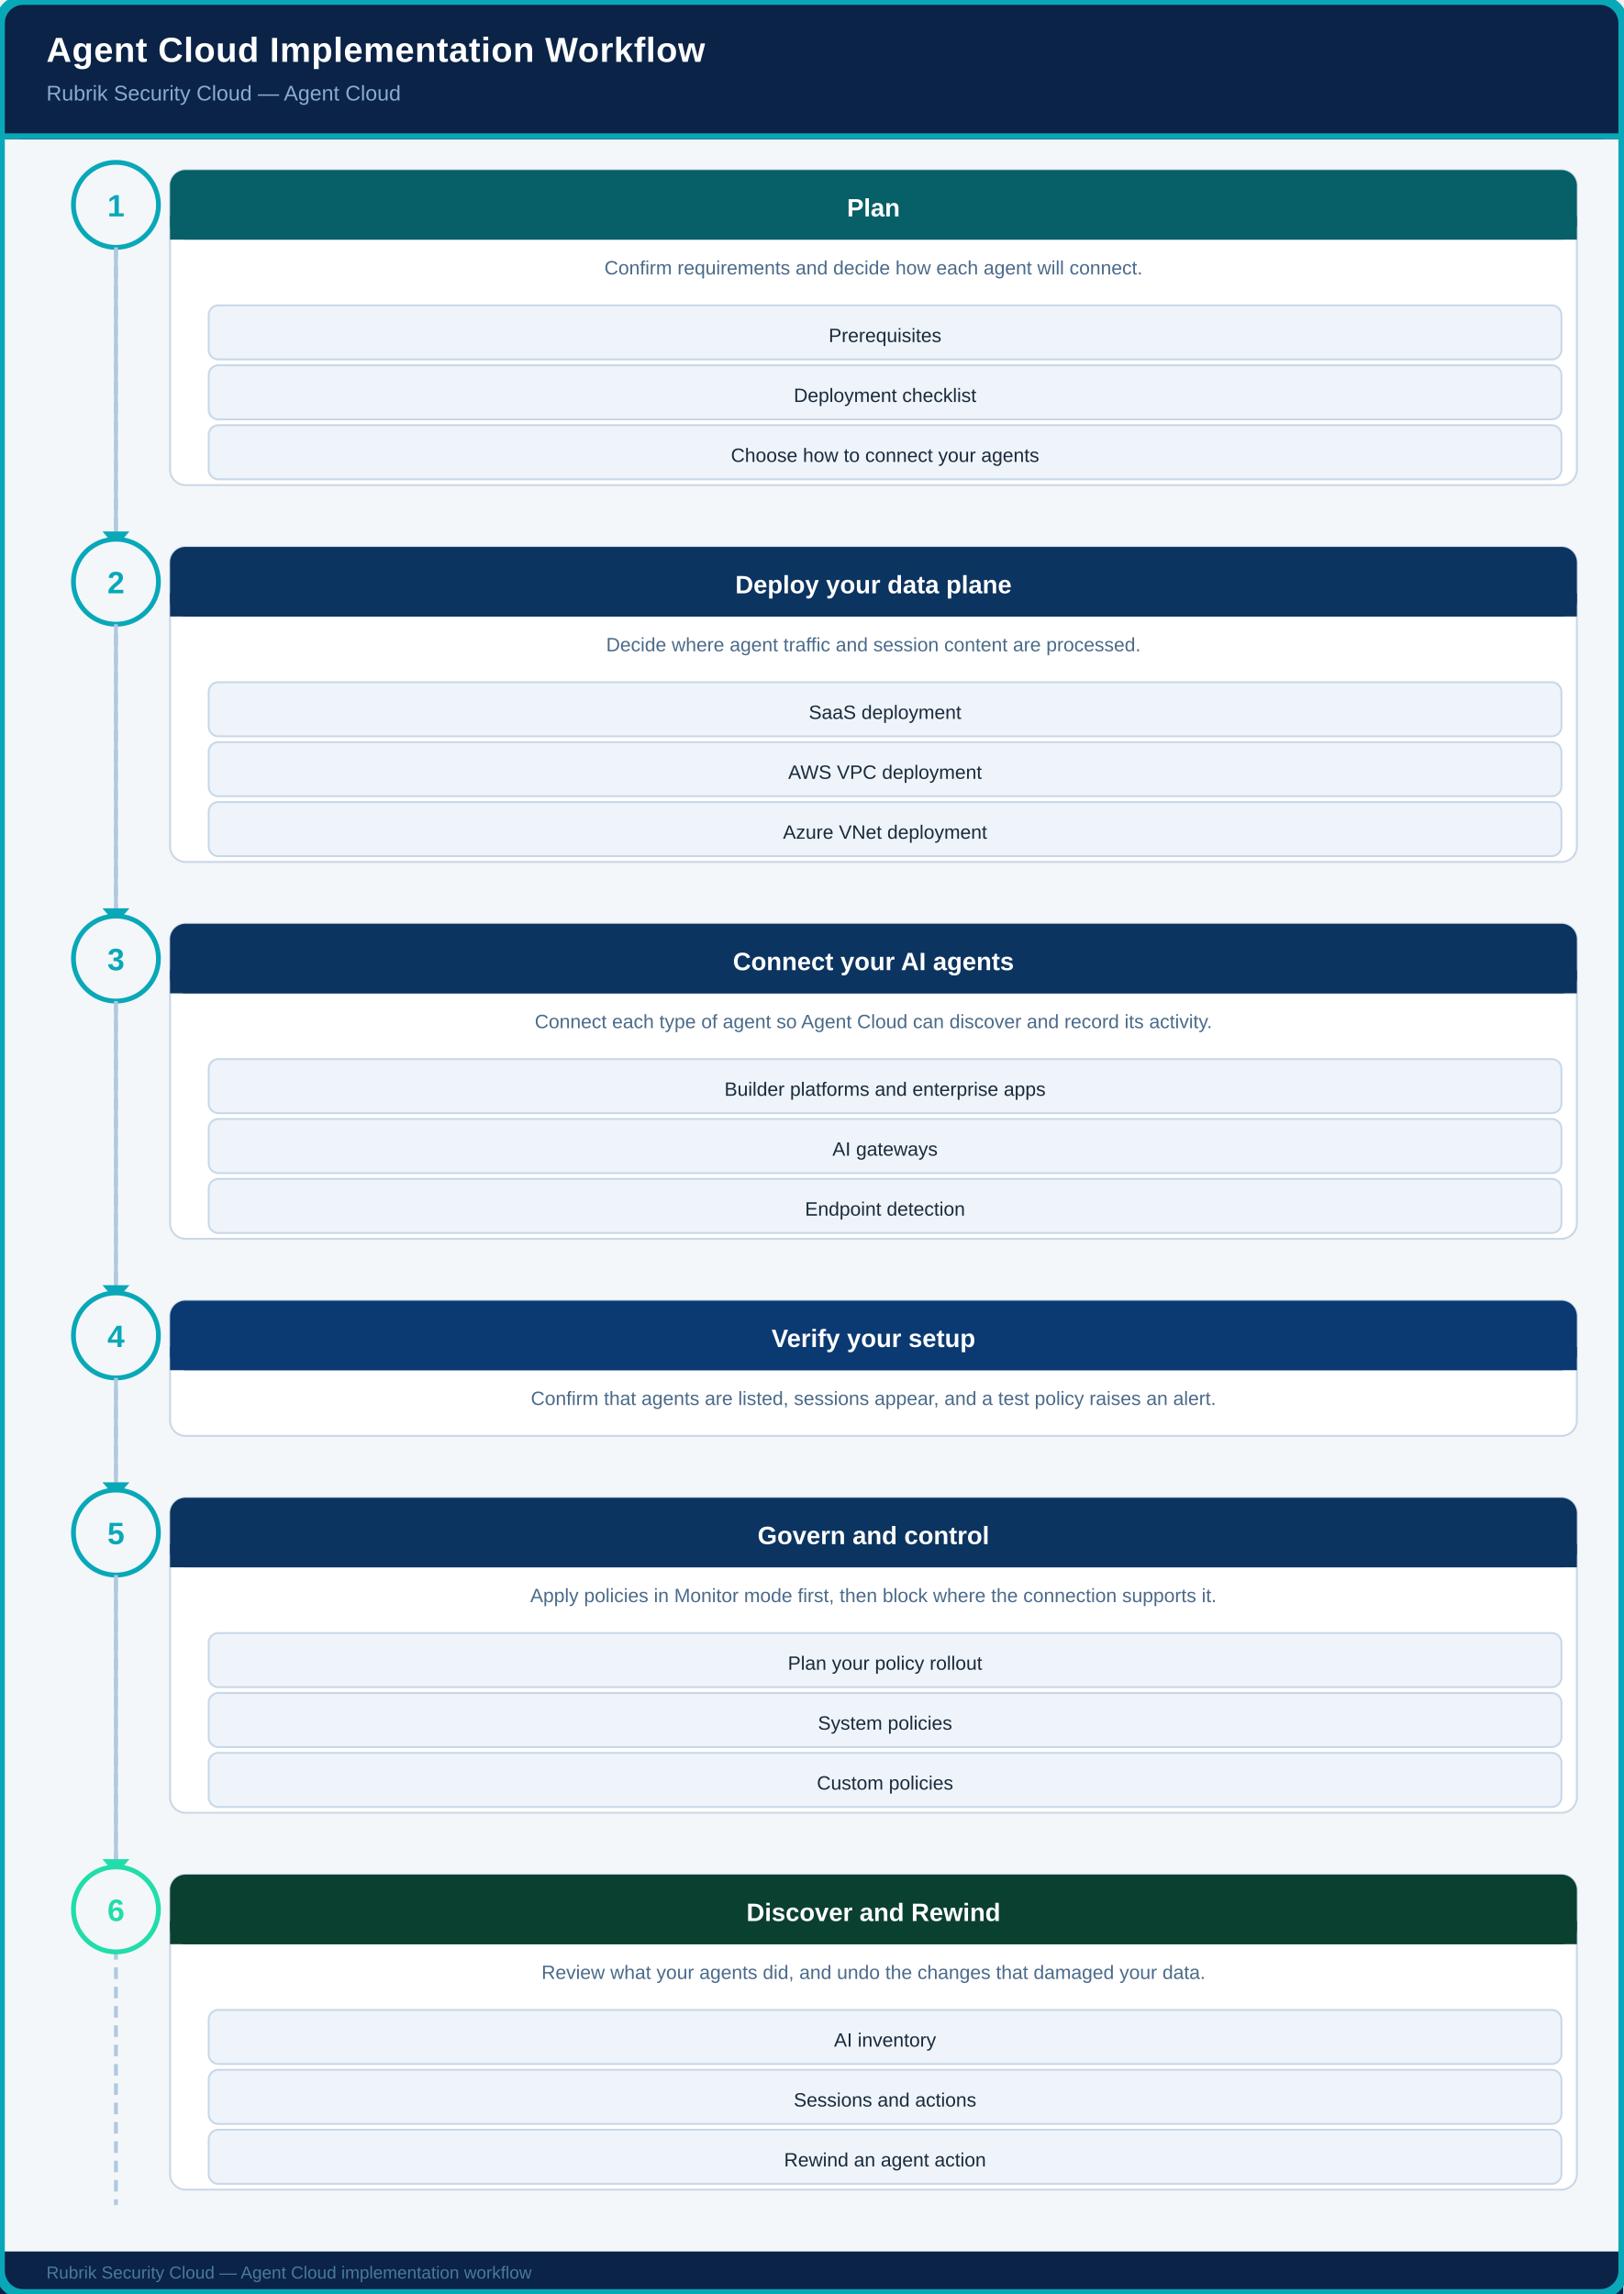
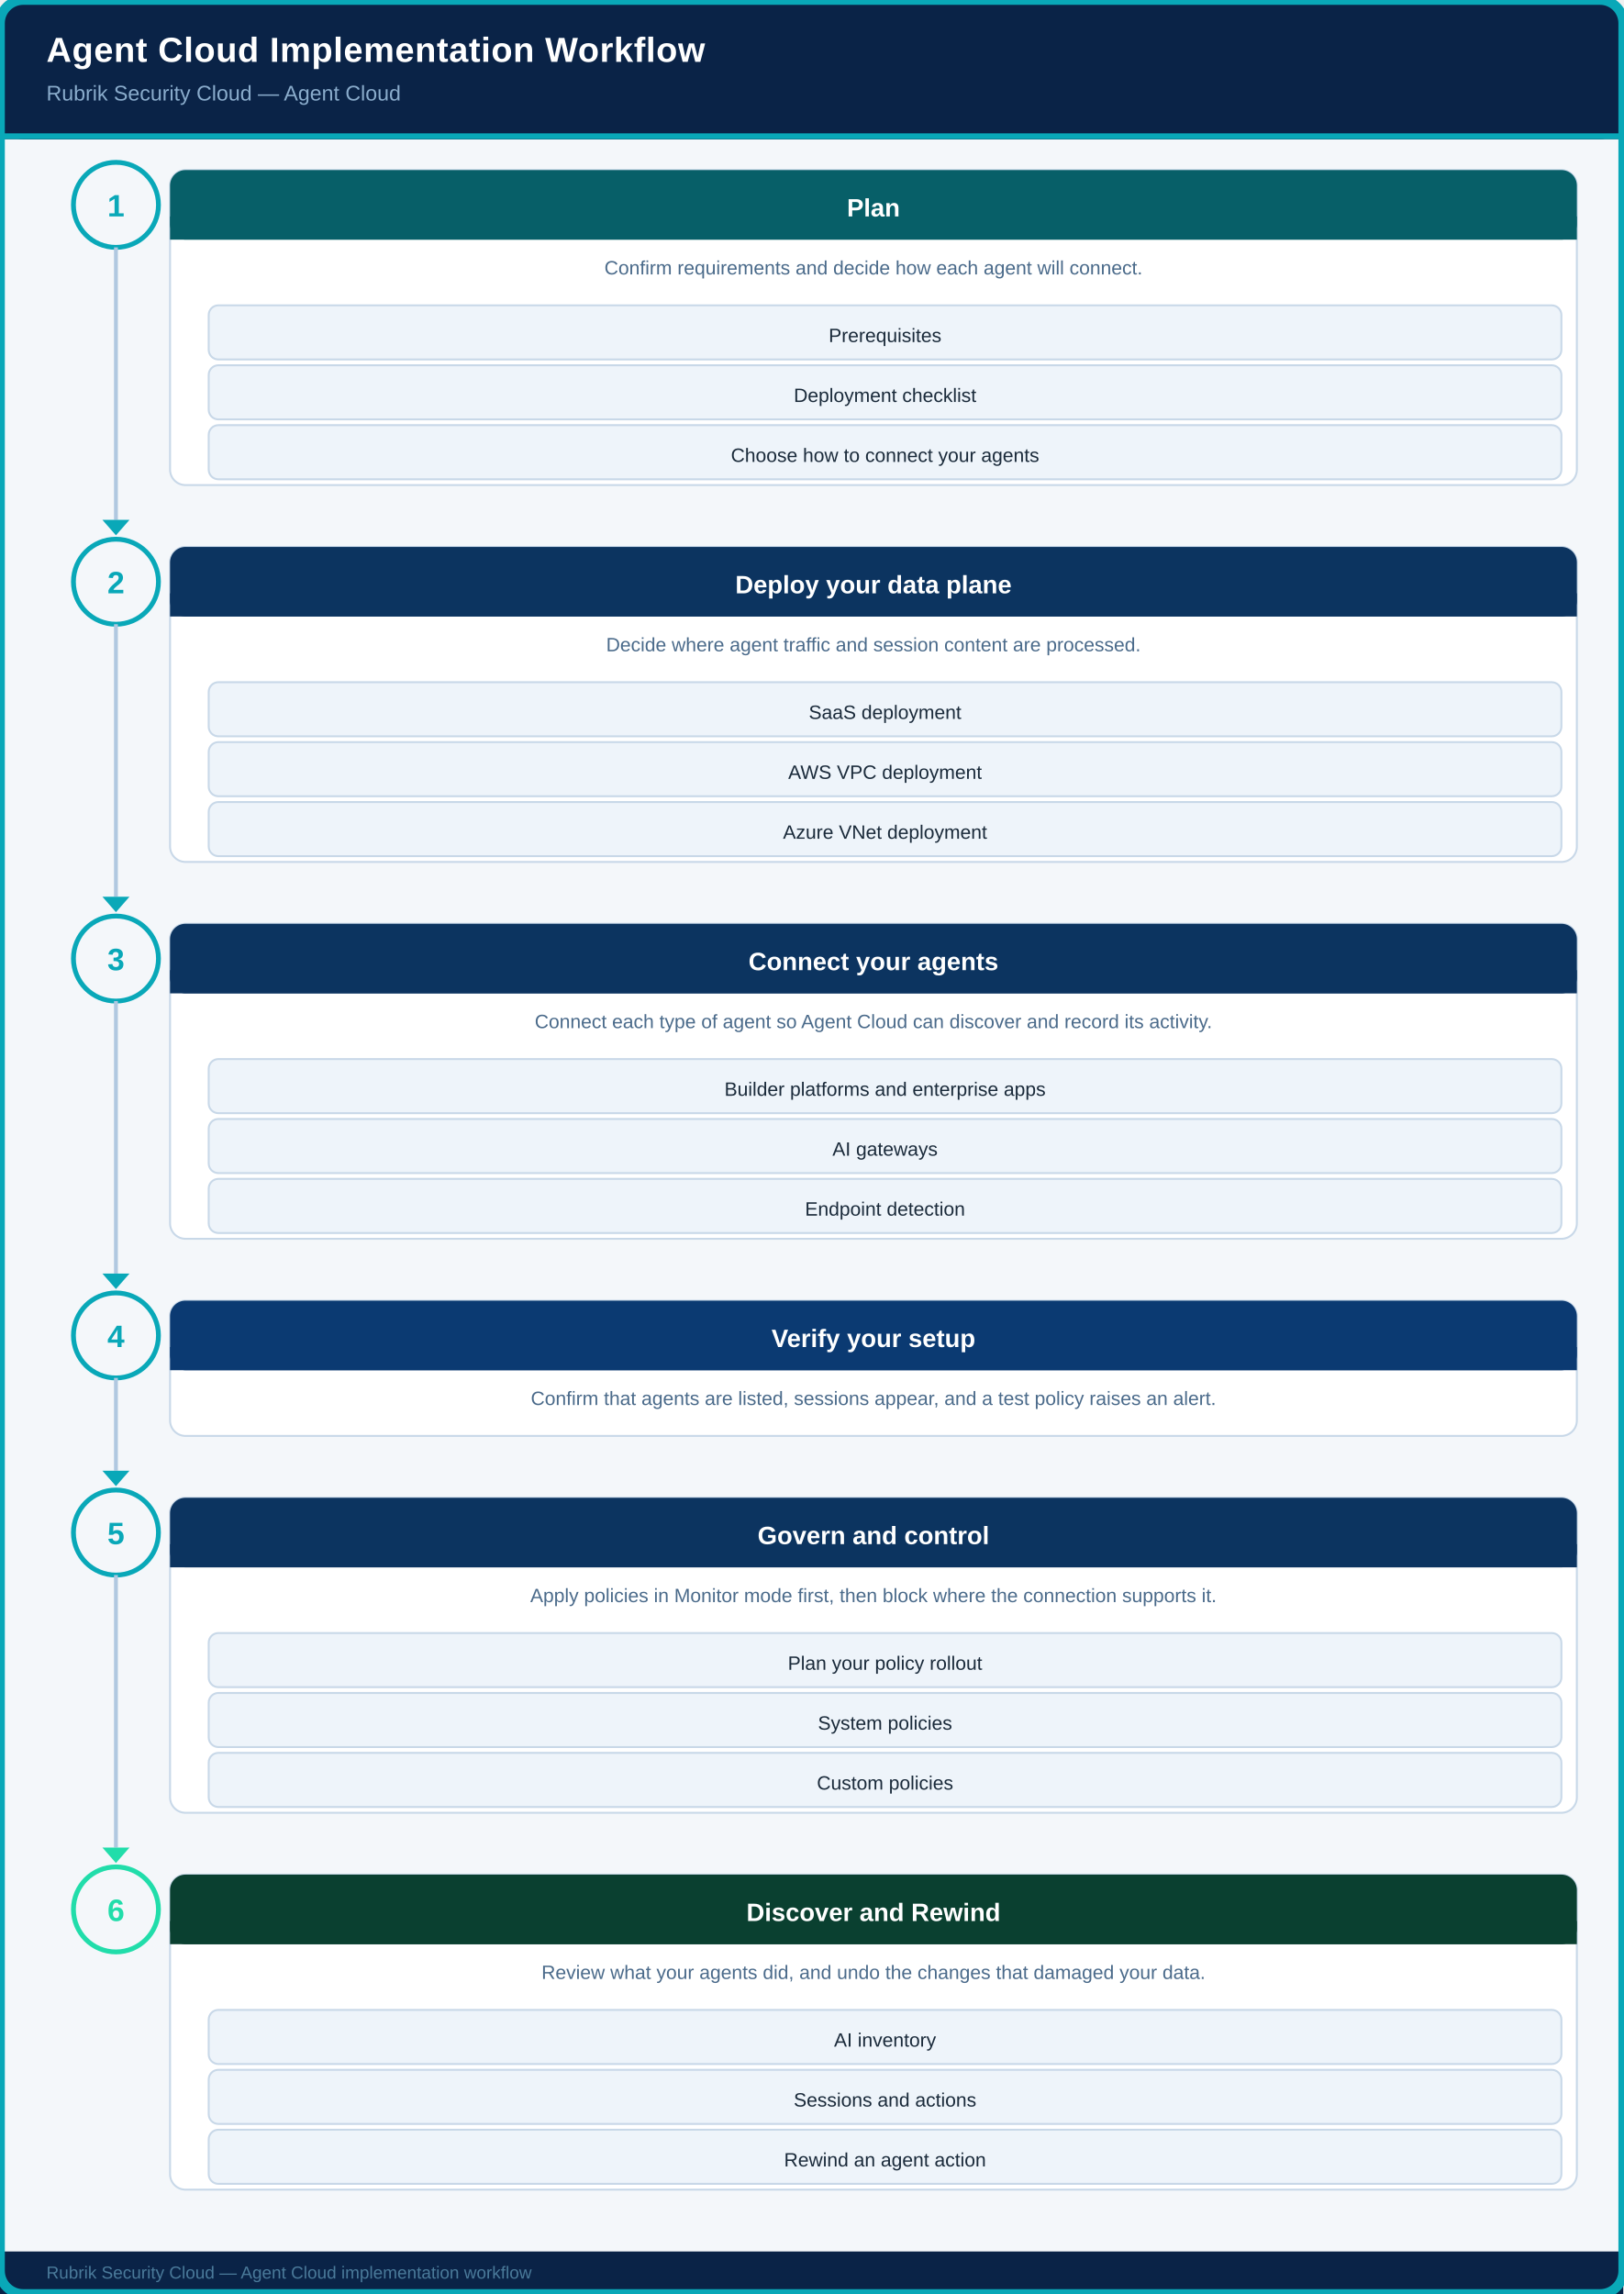
<svg xmlns="http://www.w3.org/2000/svg" width="840" height="1187" viewBox="0 0 840 1187" font-family="Segoe UI, Calibri, Arial, sans-serif">
  <rect width="840" height="1187" fill="#F4F7FA" rx="12" />
  <rect x="0" y="0" width="840" height="72" fill="#0A2347" rx="12" />
  <rect x="0" y="60" width="840" height="12" fill="#0A2347" />
  <rect x="0" y="69" width="840" height="3" fill="#09A8B8" />
  <text x="24" y="32" font-size="18" font-weight="bold" fill="#FFFFFF" letter-spacing="0.3">Agent Cloud Implementation Workflow</text>
  <text x="24" y="52" font-size="11" fill="#8AACCC">Rubrik Security Cloud — Agent Cloud</text>
-   <line x1="60" y1="88" x2="60" y2="1141" stroke="#B0C8E0" stroke-width="2" stroke-dasharray="6,4" />
  <rect x="88" y="88" width="728" height="163" rx="8" fill="#FFFFFF" stroke="#C8D8E8" stroke-width="1" />
  <rect x="88" y="88" width="728" height="36" rx="8" fill="#075F68" />
  <rect x="88" y="112" width="728" height="12" fill="#075F68" />
  <text x="452" y="112" font-size="13" font-weight="bold" fill="#FFFFFF" text-anchor="middle">Plan</text>
  <text x="452" y="142" font-size="10" fill="#4A6A8A" text-anchor="middle">Confirm requirements and decide how each agent will connect.</text>
  <circle cx="60" cy="106" r="22" fill="#F4F7FA" stroke="#09A8B8" stroke-width="2.5" />
  <text x="60" y="112" font-size="16" font-weight="bold" fill="#09A8B8" text-anchor="middle">1</text>
  <rect x="108" y="158" width="700" height="28" rx="5" fill="#EEF4FA" stroke="#C8D8E8" stroke-width="1" />
  <text x="458" y="177" font-size="10" fill="#1A2A3A" text-anchor="middle">Prerequisites</text>
  <rect x="108" y="189" width="700" height="28" rx="5" fill="#EEF4FA" stroke="#C8D8E8" stroke-width="1" />
  <text x="458" y="208" font-size="10" fill="#1A2A3A" text-anchor="middle">Deployment checklist</text>
  <rect x="108" y="220" width="700" height="28" rx="5" fill="#EEF4FA" stroke="#C8D8E8" stroke-width="1" />
  <text x="458" y="239" font-size="10" fill="#1A2A3A" text-anchor="middle">Choose how to connect your agents</text>
-   <line x1="60" y1="128" x2="60" y2="279" stroke="#B0C8E0" stroke-width="2" />
-   <polygon points="53,275 60,283 67,275" fill="#09A8B8" />
+   <line x1="60" y1="128" x2="60" y2="269" stroke="#B0C8E0" stroke-width="2" />
+   <polygon points="53,269 60,277 67,269" fill="#09A8B8" />
  <rect x="88" y="283" width="728" height="163" rx="8" fill="#FFFFFF" stroke="#C8D8E8" stroke-width="1" />
  <rect x="88" y="283" width="728" height="36" rx="8" fill="#0C3460" />
  <rect x="88" y="307" width="728" height="12" fill="#0C3460" />
  <text x="452" y="307" font-size="13" font-weight="bold" fill="#FFFFFF" text-anchor="middle">Deploy your data plane</text>
  <text x="452" y="337" font-size="10" fill="#4A6A8A" text-anchor="middle">Decide where agent traffic and session content are processed.</text>
  <circle cx="60" cy="301" r="22" fill="#F4F7FA" stroke="#09A8B8" stroke-width="2.5" />
  <text x="60" y="307" font-size="16" font-weight="bold" fill="#09A8B8" text-anchor="middle">2</text>
  <rect x="108" y="353" width="700" height="28" rx="5" fill="#EEF4FA" stroke="#C8D8E8" stroke-width="1" />
  <text x="458" y="372" font-size="10" fill="#1A2A3A" text-anchor="middle">SaaS deployment</text>
  <rect x="108" y="384" width="700" height="28" rx="5" fill="#EEF4FA" stroke="#C8D8E8" stroke-width="1" />
  <text x="458" y="403" font-size="10" fill="#1A2A3A" text-anchor="middle">AWS VPC deployment</text>
  <rect x="108" y="415" width="700" height="28" rx="5" fill="#EEF4FA" stroke="#C8D8E8" stroke-width="1" />
  <text x="458" y="434" font-size="10" fill="#1A2A3A" text-anchor="middle">Azure VNet deployment</text>
-   <line x1="60" y1="323" x2="60" y2="474" stroke="#B0C8E0" stroke-width="2" />
-   <polygon points="53,470 60,478 67,470" fill="#09A8B8" />
+   <line x1="60" y1="323" x2="60" y2="464" stroke="#B0C8E0" stroke-width="2" />
+   <polygon points="53,464 60,472 67,464" fill="#09A8B8" />
  <rect x="88" y="478" width="728" height="163" rx="8" fill="#FFFFFF" stroke="#C8D8E8" stroke-width="1" />
  <rect x="88" y="478" width="728" height="36" rx="8" fill="#0C3460" />
  <rect x="88" y="502" width="728" height="12" fill="#0C3460" />
-   <text x="452" y="502" font-size="13" font-weight="bold" fill="#FFFFFF" text-anchor="middle">Connect your AI agents</text>
+   <text x="452" y="502" font-size="13" font-weight="bold" fill="#FFFFFF" text-anchor="middle">Connect your agents</text>
  <text x="452" y="532" font-size="10" fill="#4A6A8A" text-anchor="middle">Connect each type of agent so Agent Cloud can discover and record its activity.</text>
  <circle cx="60" cy="496" r="22" fill="#F4F7FA" stroke="#09A8B8" stroke-width="2.5" />
  <text x="60" y="502" font-size="16" font-weight="bold" fill="#09A8B8" text-anchor="middle">3</text>
  <rect x="108" y="548" width="700" height="28" rx="5" fill="#EEF4FA" stroke="#C8D8E8" stroke-width="1" />
  <text x="458" y="567" font-size="10" fill="#1A2A3A" text-anchor="middle">Builder platforms and enterprise apps</text>
  <rect x="108" y="579" width="700" height="28" rx="5" fill="#EEF4FA" stroke="#C8D8E8" stroke-width="1" />
  <text x="458" y="598" font-size="10" fill="#1A2A3A" text-anchor="middle">AI gateways</text>
  <rect x="108" y="610" width="700" height="28" rx="5" fill="#EEF4FA" stroke="#C8D8E8" stroke-width="1" />
  <text x="458" y="629" font-size="10" fill="#1A2A3A" text-anchor="middle">Endpoint detection</text>
-   <line x1="60" y1="518" x2="60" y2="669" stroke="#B0C8E0" stroke-width="2" />
-   <polygon points="53,665 60,673 67,665" fill="#09A8B8" />
+   <line x1="60" y1="518" x2="60" y2="659" stroke="#B0C8E0" stroke-width="2" />
+   <polygon points="53,659 60,667 67,659" fill="#09A8B8" />
  <rect x="88" y="673" width="728" height="70" rx="8" fill="#FFFFFF" stroke="#C8D8E8" stroke-width="1" />
  <rect x="88" y="673" width="728" height="36" rx="8" fill="#0B3A72" />
  <rect x="88" y="697" width="728" height="12" fill="#0B3A72" />
  <text x="452" y="697" font-size="13" font-weight="bold" fill="#FFFFFF" text-anchor="middle">Verify your setup</text>
  <text x="452" y="727" font-size="10" fill="#4A6A8A" text-anchor="middle">Confirm that agents are listed, sessions appear, and a test policy raises an alert.</text>
  <circle cx="60" cy="691" r="22" fill="#F4F7FA" stroke="#09A8B8" stroke-width="2.5" />
  <text x="60" y="697" font-size="16" font-weight="bold" fill="#09A8B8" text-anchor="middle">4</text>
-   <line x1="60" y1="713" x2="60" y2="771" stroke="#B0C8E0" stroke-width="2" />
-   <polygon points="53,767 60,775 67,767" fill="#09A8B8" />
+   <line x1="60" y1="713" x2="60" y2="761" stroke="#B0C8E0" stroke-width="2" />
+   <polygon points="53,761 60,769 67,761" fill="#09A8B8" />
  <rect x="88" y="775" width="728" height="163" rx="8" fill="#FFFFFF" stroke="#C8D8E8" stroke-width="1" />
  <rect x="88" y="775" width="728" height="36" rx="8" fill="#0C3460" />
  <rect x="88" y="799" width="728" height="12" fill="#0C3460" />
  <text x="452" y="799" font-size="13" font-weight="bold" fill="#FFFFFF" text-anchor="middle">Govern and control</text>
  <text x="452" y="829" font-size="10" fill="#4A6A8A" text-anchor="middle">Apply policies in Monitor mode first, then block where the connection supports it.</text>
  <circle cx="60" cy="793" r="22" fill="#F4F7FA" stroke="#09A8B8" stroke-width="2.5" />
  <text x="60" y="799" font-size="16" font-weight="bold" fill="#09A8B8" text-anchor="middle">5</text>
  <rect x="108" y="845" width="700" height="28" rx="5" fill="#EEF4FA" stroke="#C8D8E8" stroke-width="1" />
  <text x="458" y="864" font-size="10" fill="#1A2A3A" text-anchor="middle">Plan your policy rollout</text>
  <rect x="108" y="876" width="700" height="28" rx="5" fill="#EEF4FA" stroke="#C8D8E8" stroke-width="1" />
  <text x="458" y="895" font-size="10" fill="#1A2A3A" text-anchor="middle">System policies</text>
  <rect x="108" y="907" width="700" height="28" rx="5" fill="#EEF4FA" stroke="#C8D8E8" stroke-width="1" />
  <text x="458" y="926" font-size="10" fill="#1A2A3A" text-anchor="middle">Custom policies</text>
-   <line x1="60" y1="815" x2="60" y2="966" stroke="#B0C8E0" stroke-width="2" />
-   <polygon points="53,962 60,970 67,962" fill="#21DDAA" />
+   <line x1="60" y1="815" x2="60" y2="956" stroke="#B0C8E0" stroke-width="2" />
+   <polygon points="53,956 60,964 67,956" fill="#21DDAA" />
  <rect x="88" y="970" width="728" height="163" rx="8" fill="#FFFFFF" stroke="#C8D8E8" stroke-width="1" />
  <rect x="88" y="970" width="728" height="36" rx="8" fill="#0A4030" />
  <rect x="88" y="994" width="728" height="12" fill="#0A4030" />
  <text x="452" y="994" font-size="13" font-weight="bold" fill="#FFFFFF" text-anchor="middle">Discover and Rewind</text>
  <text x="452" y="1024" font-size="10" fill="#4A6A8A" text-anchor="middle">Review what your agents did, and undo the changes that damaged your data.</text>
  <circle cx="60" cy="988" r="22" fill="#F4F7FA" stroke="#21DDAA" stroke-width="2.5" />
  <text x="60" y="994" font-size="16" font-weight="bold" fill="#21DDAA" text-anchor="middle">6</text>
  <rect x="108" y="1040" width="700" height="28" rx="5" fill="#EEF4FA" stroke="#C8D8E8" stroke-width="1" />
  <text x="458" y="1059" font-size="10" fill="#1A2A3A" text-anchor="middle">AI inventory</text>
  <rect x="108" y="1071" width="700" height="28" rx="5" fill="#EEF4FA" stroke="#C8D8E8" stroke-width="1" />
  <text x="458" y="1090" font-size="10" fill="#1A2A3A" text-anchor="middle">Sessions and actions</text>
  <rect x="108" y="1102" width="700" height="28" rx="5" fill="#EEF4FA" stroke="#C8D8E8" stroke-width="1" />
  <text x="458" y="1121" font-size="10" fill="#1A2A3A" text-anchor="middle">Rewind an agent action</text>
  <rect x="0" y="1165" width="840" height="22" fill="#0A2347" rx="0" />
  <rect x="0" y="1175" width="840" height="12" fill="#0A2347" rx="12" />
  <text x="24" y="1179" font-size="9" fill="#4A7A9A">Rubrik Security Cloud — Agent Cloud implementation workflow</text>
  <rect width="840" height="1187" fill="none" stroke="#09A8B8" stroke-width="5" rx="12" />
</svg>
